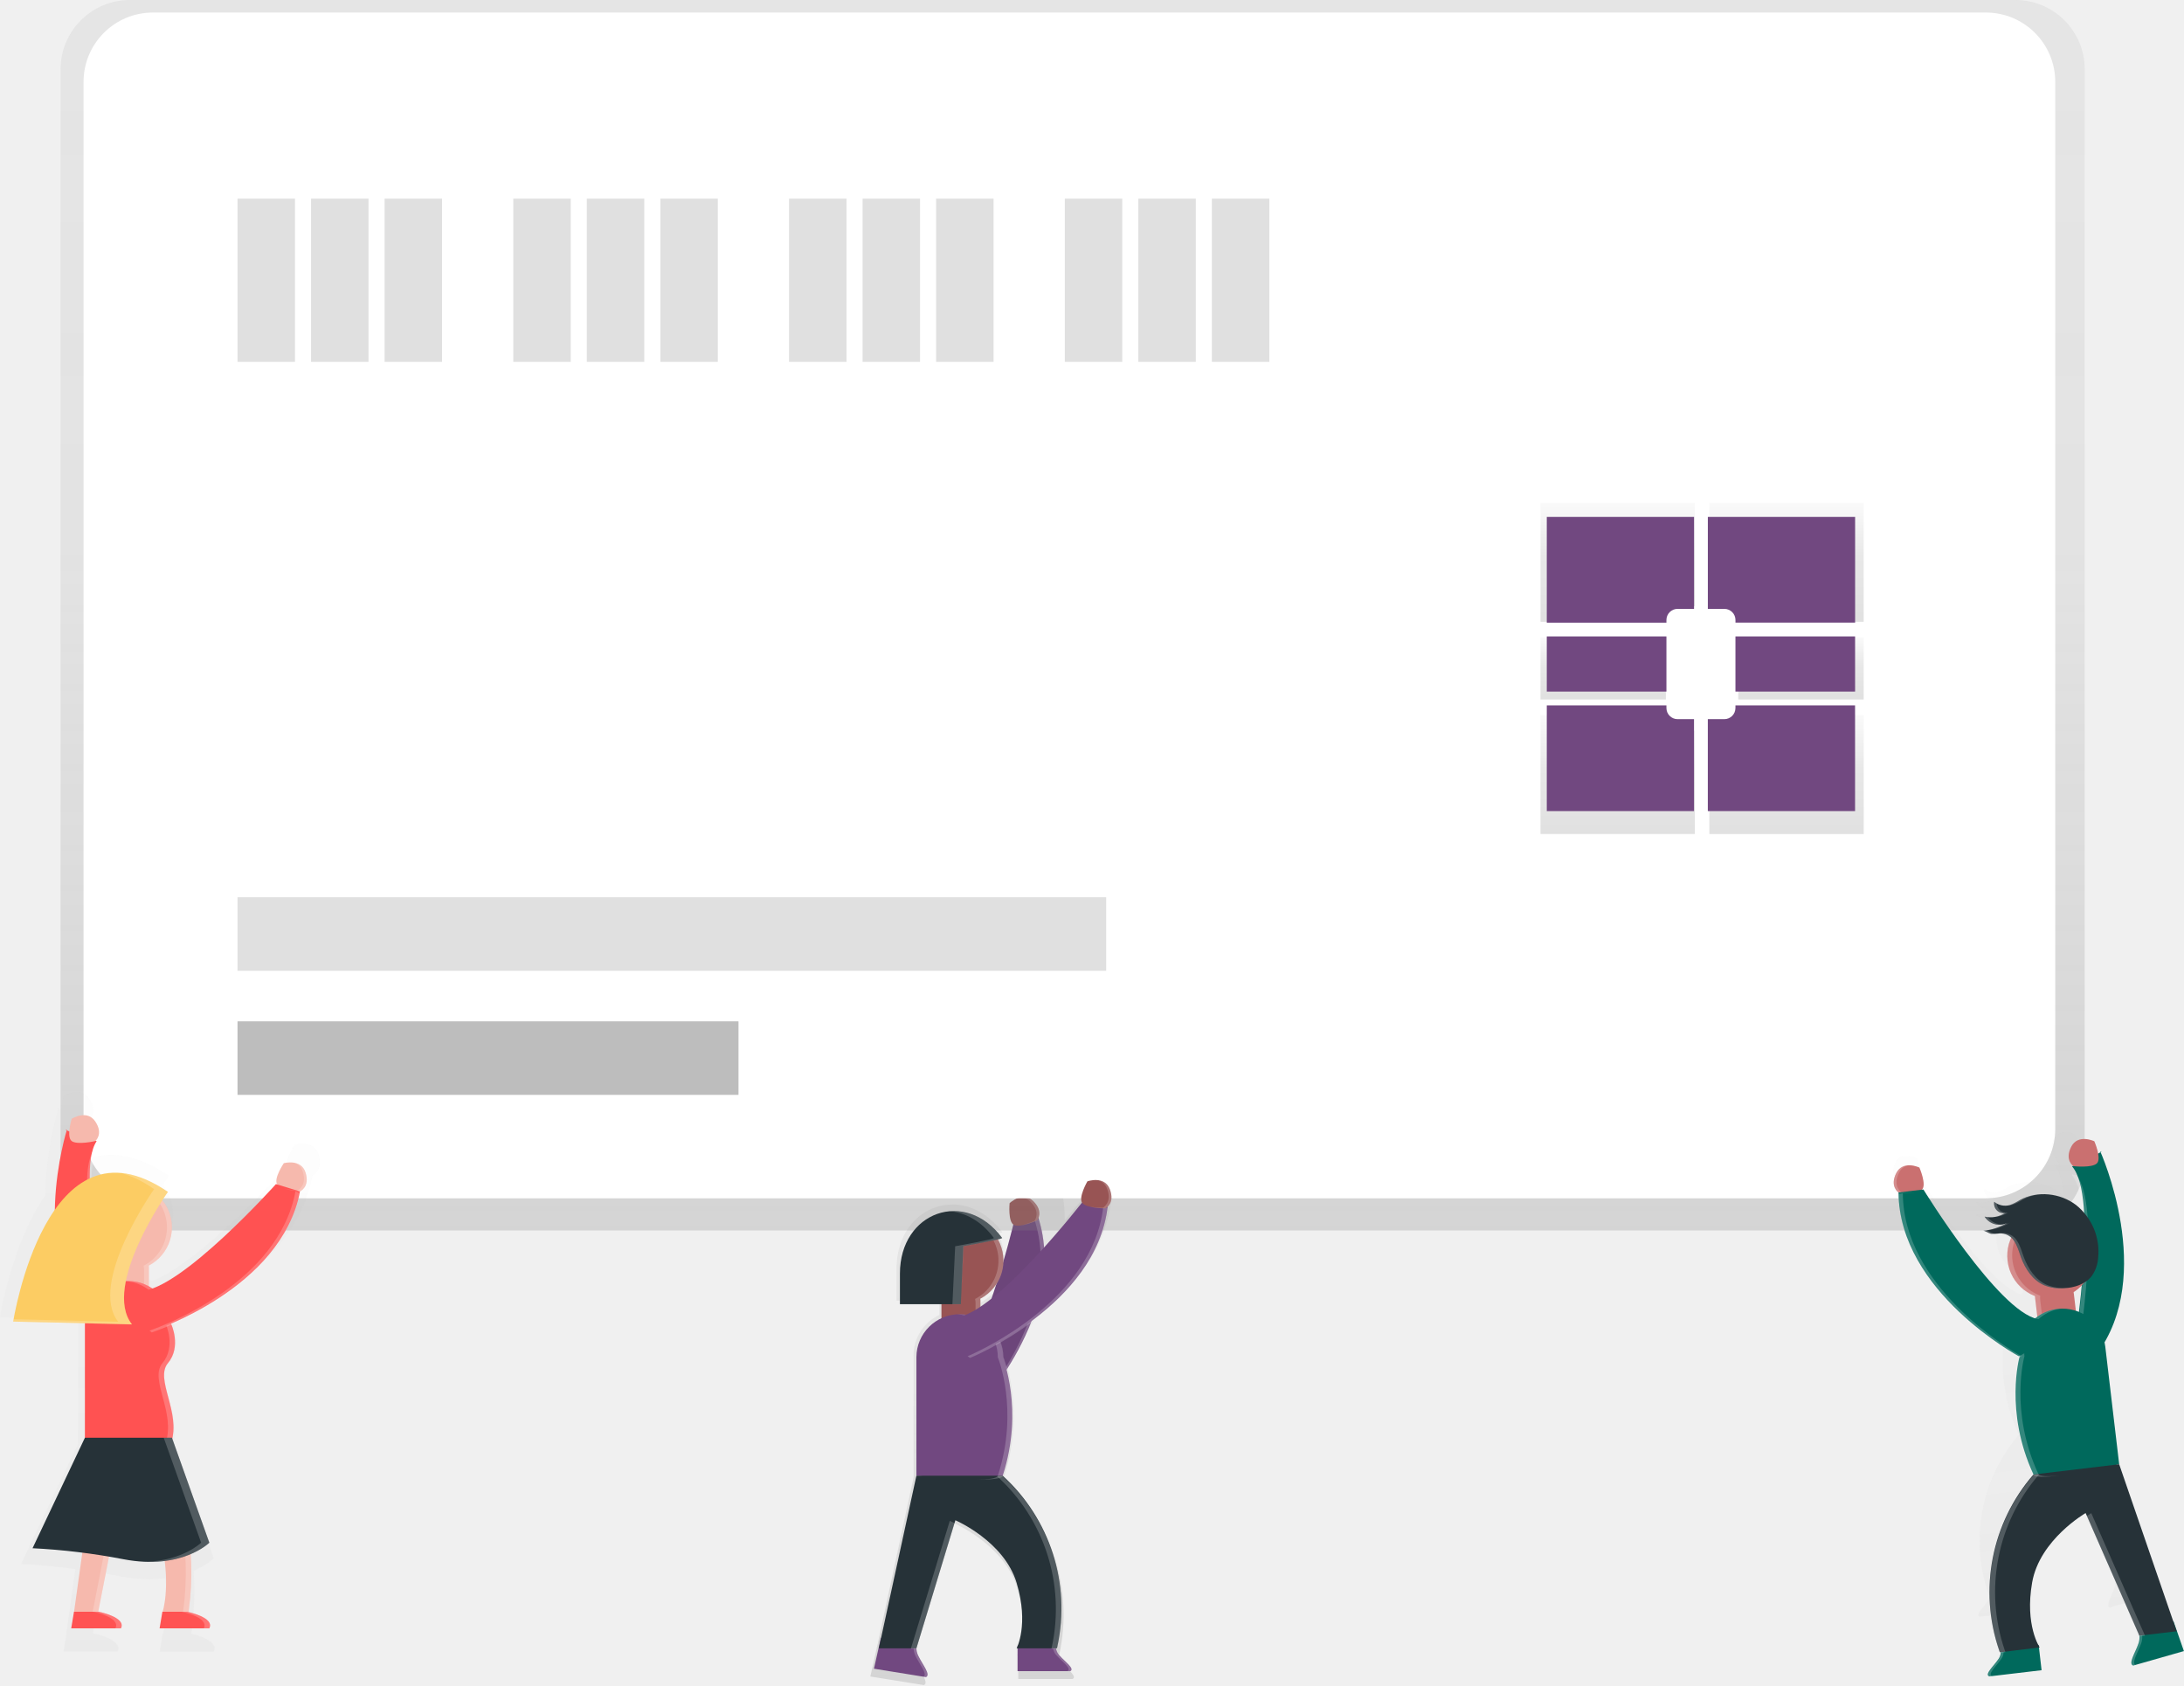
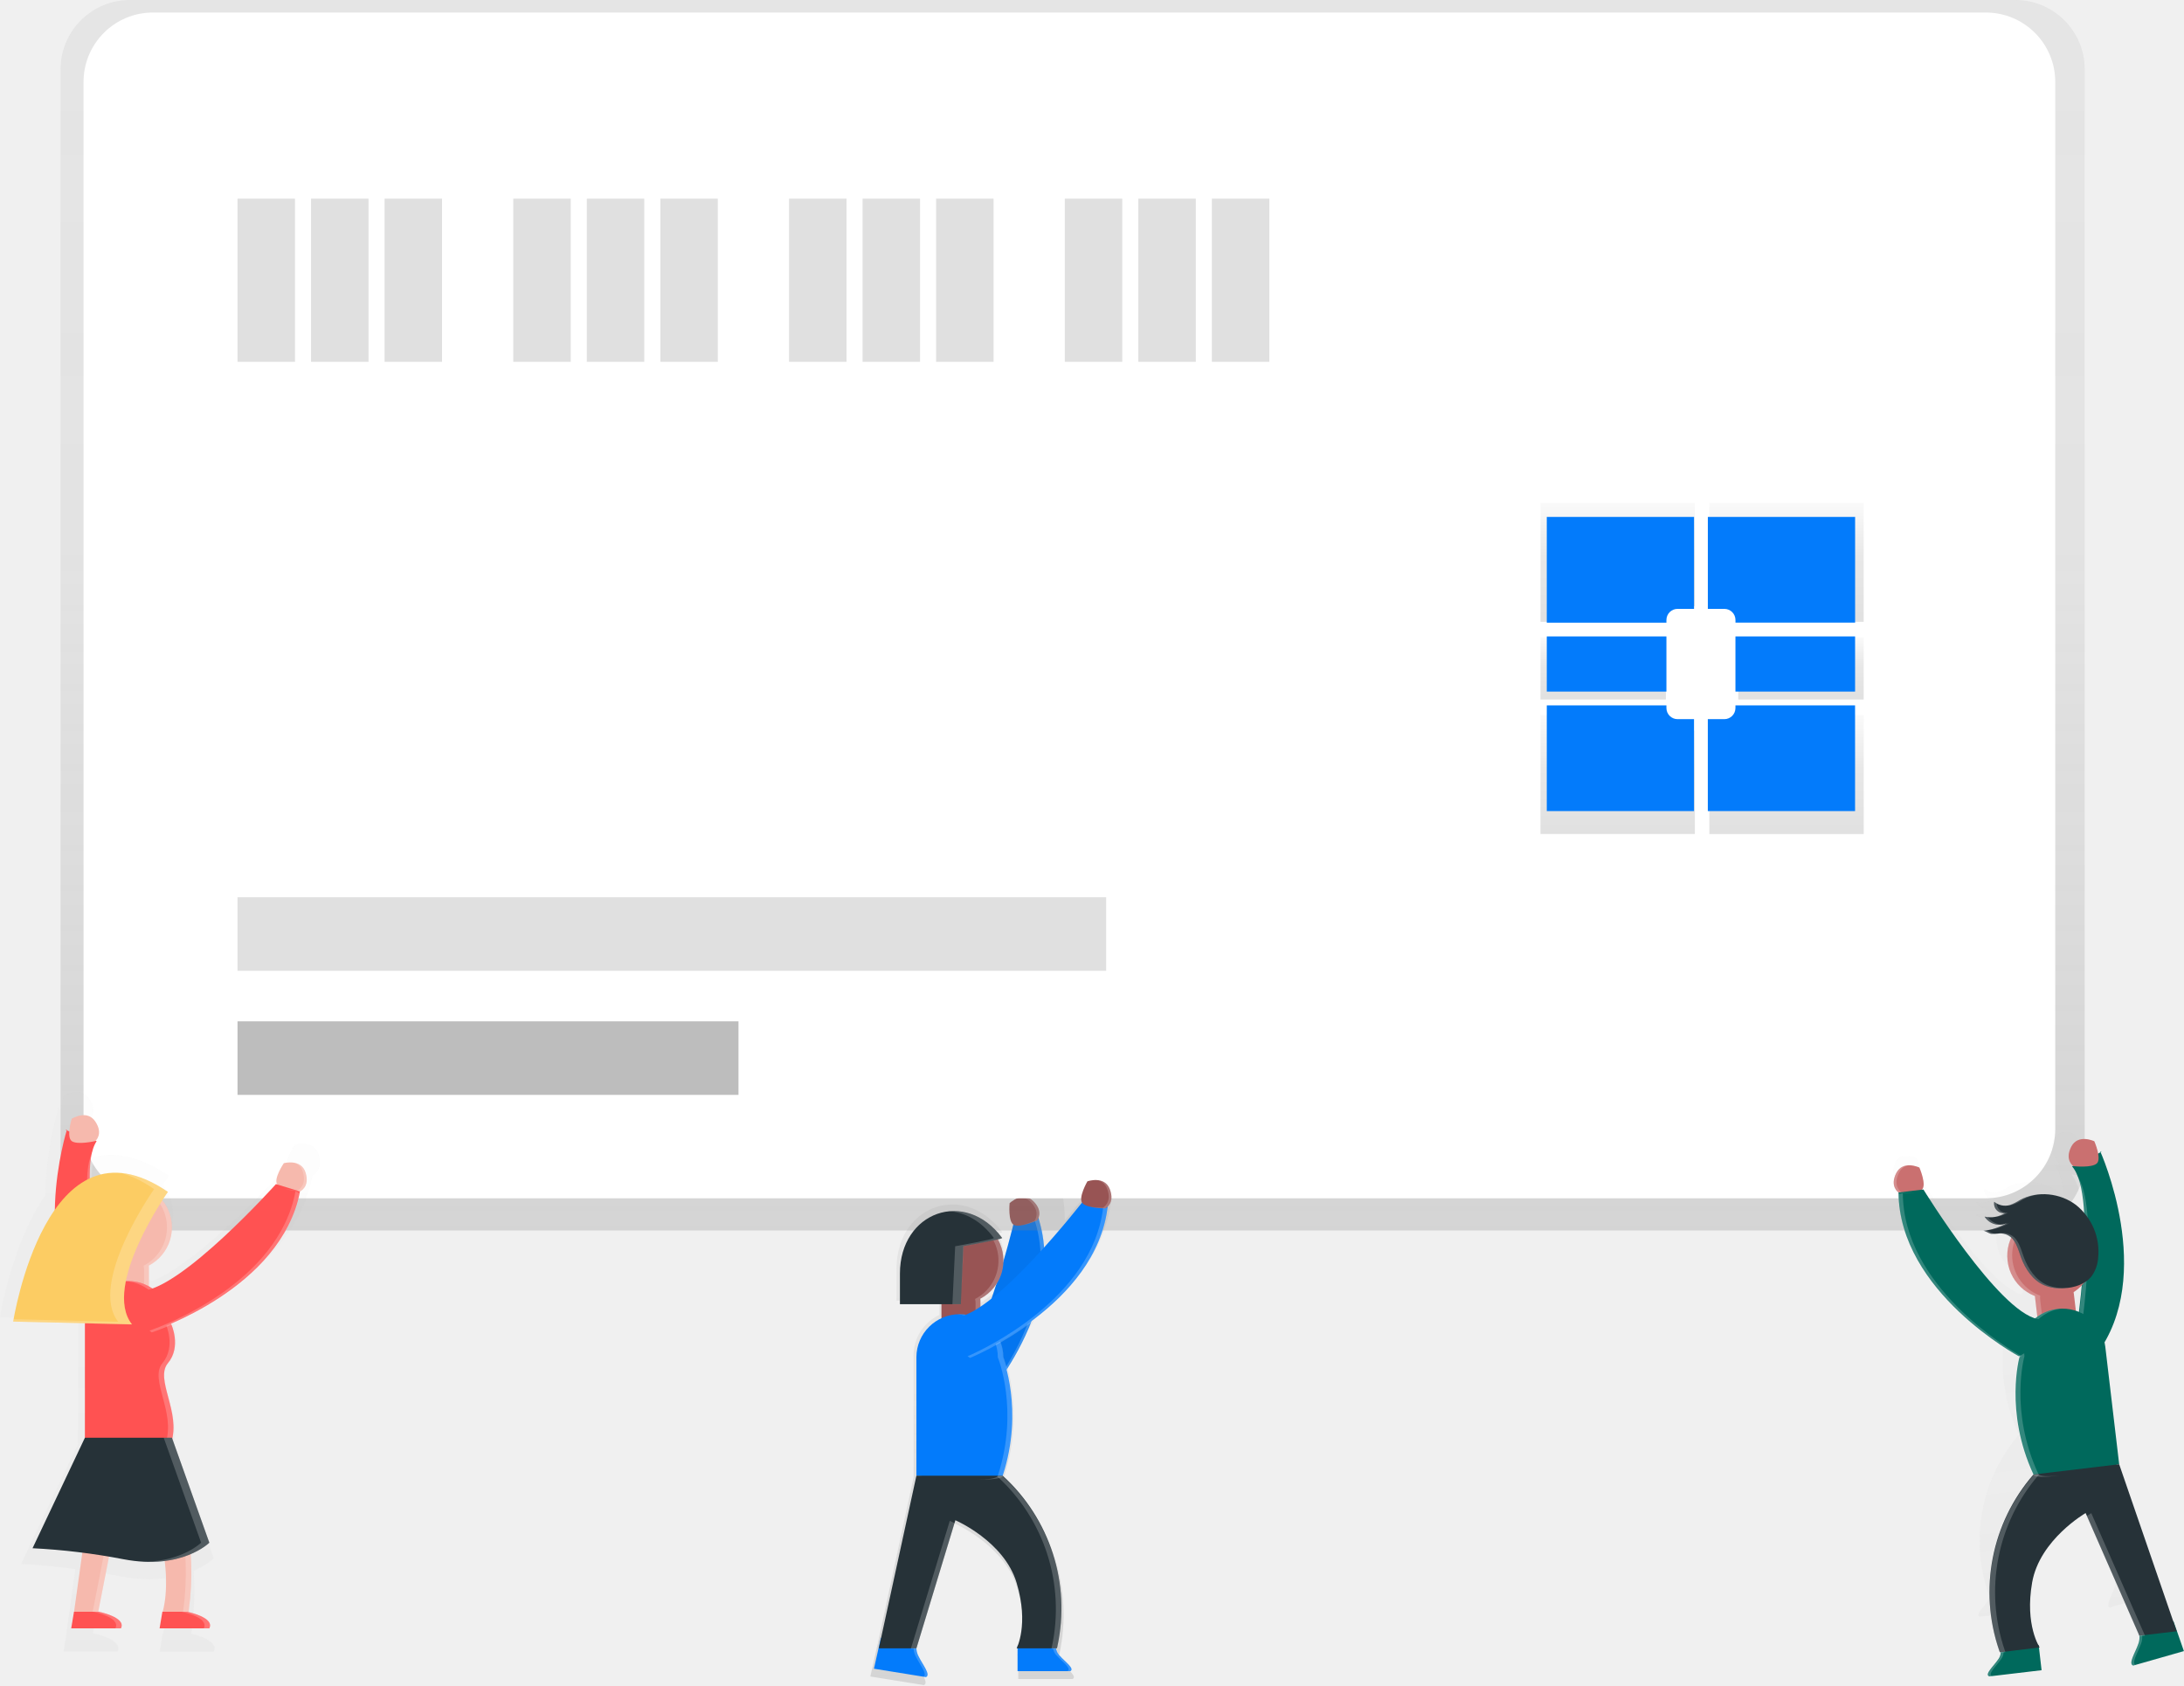
<svg xmlns="http://www.w3.org/2000/svg" xmlns:xlink="http://www.w3.org/1999/xlink" id="cd338372-37be-4ee8-afc9-e27dd8bc08a1" data-name="Layer 1" width="865.8" height="668.07" viewBox="0 0 865.8 668.07">
  <defs>
    <linearGradient id="5a15c0c4-f6d1-40d6-9bac-8202a6edfd59" x1="560.63" y1="784.03" x2="560.63" y2="573.72" gradientUnits="userSpaceOnUse">
      <stop offset="0" stop-color="gray" stop-opacity="0.25" />
      <stop offset="0.54" stop-color="gray" stop-opacity="0.12" />
      <stop offset="1" stop-color="gray" stop-opacity="0.1" />
    </linearGradient>
    <linearGradient id="227e45eb-ee74-46dc-b876-0d193f7e7a0b" x1="425.22" y1="487.8" x2="425.22" y2="0" xlink:href="#5a15c0c4-f6d1-40d6-9bac-8202a6edfd59" />
    <linearGradient id="a853fb8d-2b8c-44a9-a23e-77c77a519af1" x1="808.39" y1="362.48" x2="808.39" y2="315.28" gradientUnits="userSpaceOnUse">
      <stop offset="0" stop-opacity="0.12" />
      <stop offset="0.55" stop-opacity="0.09" />
      <stop offset="1" stop-opacity="0.02" />
    </linearGradient>
    <linearGradient id="0f81e42c-d8b8-4b6c-862e-4b218f0ffc25" x1="808.39" y1="446.62" x2="808.39" y2="399.42" xlink:href="#a853fb8d-2b8c-44a9-a23e-77c77a519af1" />
    <linearGradient id="783708c8-9659-46f2-bd72-ba8277d3ac92" x1="635.55" y1="277.3" x2="635.55" y2="252.67" xlink:href="#a853fb8d-2b8c-44a9-a23e-77c77a519af1" />
    <linearGradient id="a1ae0234-a586-4cb6-99c7-0e8aa4d3f826" x1="875.32" y1="446.62" x2="875.32" y2="399.42" xlink:href="#a853fb8d-2b8c-44a9-a23e-77c77a519af1" />
    <linearGradient id="5620fde9-a651-4919-b705-7babd58731f6" x1="875.32" y1="362.48" x2="875.32" y2="315.28" xlink:href="#a853fb8d-2b8c-44a9-a23e-77c77a519af1" />
    <linearGradient id="abf35d66-8f61-4b87-95bb-db3baf9815c5" x1="713.96" y1="277.3" x2="713.96" y2="252.67" xlink:href="#a853fb8d-2b8c-44a9-a23e-77c77a519af1" />
    <linearGradient id="2bf556ed-678b-49a1-9277-c2e12ee91ba0" x1="190.06" y1="555.46" x2="190.06" y2="555.12" xlink:href="#5a15c0c4-f6d1-40d6-9bac-8202a6edfd59" />
    <linearGradient id="127f5fdc-f51f-46e4-9a64-0adfb297010f" x1="230.49" y1="770.65" x2="230.49" y2="548.93" xlink:href="#5a15c0c4-f6d1-40d6-9bac-8202a6edfd59" />
    <linearGradient id="7720de28-d318-47dd-b651-90cb043782be" x1="1098.09" y1="200.15" x2="1098.09" y2="199.87" gradientTransform="translate(-122.01 499.58) rotate(-6.74)" xlink:href="#5a15c0c4-f6d1-40d6-9bac-8202a6edfd59" />
    <linearGradient id="6be30b07-31e3-43de-a343-f0abadb78875" x1="1064.87" y1="383.99" x2="1064.87" y2="194.73" gradientTransform="translate(-122.01 499.58) rotate(-6.74)" xlink:href="#5a15c0c4-f6d1-40d6-9bac-8202a6edfd59" />
  </defs>
  <path d="M589.32,776.61c-.49-.48-1-1-1.36-1.41a6,6,0,0,1-1.41-2.71h.36l.17-.77a73.9,73.9,0,0,0-22.17-69.9.81.81,0,0,0,.1-.18,77.15,77.15,0,0,0,.88-45.84A132.9,132.9,0,0,0,577.75,638c12.23-9.35,24.93-22.88,28.84-40.46a50.94,50.94,0,0,0,1-5.78c1-1,2.42-3.17.92-7.12a6.79,6.79,0,0,0-.44-.93c-.05-.09-.11-.18-.17-.26a5.77,5.77,0,0,0-.35-.51l-.23-.26a5.22,5.22,0,0,0-.37-.37l-.26-.22-.4-.28-.28-.17-.43-.21-.27-.12-.48-.16-.24-.07q-.34-.09-.68-.14h0a10.7,10.7,0,0,0-4.53.45s-3.6,6.24-2.19,8.62c-1.09,1.38-4,5.07-8,9.81A54,54,0,0,0,588,588a51,51,0,0,0-1.47-5.68c.53-1.32.9-3.88-2.1-6.86a6.83,6.83,0,0,0-.78-.67l-.26-.17a5.85,5.85,0,0,0-.53-.32l-.31-.14c-.16-.07-.33-.14-.49-.19l-.32-.09-.48-.1-.32,0-.48,0h-.3l-.51.05-.25,0q-.35.06-.68.16h0a10.7,10.7,0,0,0-3.94,2.28s-.7,7.17,1.56,8.76C575.29,589.14,570,610,563,627a80,80,0,0,1-7.37,5.66v-1.54a8,8,0,0,0,0-.85h0a7.93,7.93,0,0,0-.13-.81l.13-.07.54-.3.78-.48.5-.32q.56-.39,1.08-.81l.41-.35c.25-.21.48-.43.72-.65L560,626q.43-.44.83-.92l.29-.35q.38-.47.72-1l.29-.43q.31-.48.59-1l.18-.32c.23-.43.44-.87.64-1.32l.16-.4q.22-.54.4-1.11c0-.13.09-.26.13-.39.15-.48.28-1,.38-1.48,0-.1,0-.2.05-.3q.12-.64.2-1.29c0-.15,0-.29,0-.44,0-.53.08-1.06.08-1.61a17.55,17.55,0,0,0-2.26-8.62l.83-.22.61-.19c.23-.08.34-.15.31-.2-.43-.58-.87-1.13-1.32-1.67l-.44-.5c-.31-.36-.63-.71-1-1l-.51-.52c-.32-.31-.64-.62-1-.91l-.5-.45c-.4-.35-.8-.67-1.21-1l-.26-.21c-.49-.36-1-.7-1.47-1l-.56-.34c-.32-.2-.65-.39-1-.57l-.65-.34-.91-.44-.67-.3c-.32-.13-.65-.26-1-.37l-.61-.22c-.49-.16-1-.3-1.47-.43l-.76-.17-.81-.17-.82-.13-.75-.09-.84-.07-.73,0-.84,0q-.7,0-1.39.07h0c-10.88.89-20.4,10.39-20.4,25.48V631.6h17v5.68a17.63,17.63,0,0,0-10.24,16v48.37L515,767.95h-.07l0,.18h0l-2.8,12.48L533.34,784a1.09,1.09,0,0,0,.67-1.25,3.93,3.93,0,0,0-.25-1,16.83,16.83,0,0,0-1.21-2.38c-.75-1.29-1.64-2.67-2.24-3.92a8.75,8.75,0,0,1-.69-2,7.71,7.71,0,0,1-.14-1.08l15.61-51.3-.07,0,.37-1.21s19.92,8.54,25,25.61c4.15,13.84,1.57,22.81.45,25.71h-.07v.17c-.22.55-.38.86-.38.86h.38v9.39h21.53C593.94,780.77,591.44,778.68,589.32,776.61Z" transform="translate(-167.1 -115.97)" fill="url(#5a15c0c4-f6d1-40d6-9bac-8202a6edfd59)" />
-   <path d="M553.72,675.35s37.14-39.05,25-76.58l-9.74,2s-13.07,55-27,62.89S553.72,675.35,553.72,675.35Z" transform="translate(-167.1 -115.97)" fill="#714880" />
+   <path d="M553.72,675.35s37.14-39.05,25-76.58l-9.74,2s-13.07,55-27,62.89S553.72,675.35,553.72,675.35Z" transform="translate(-167.1 -115.97)" fill="#037bfb" />
  <path d="M553.72,675.35s37.14-39.05,25-76.58l-9.74,2s-13.07,55-27,62.89S553.72,675.35,553.72,675.35Z" transform="translate(-167.1 -115.97)" opacity="0.05" />
  <path d="M577.24,599.64l1.62-.33c12.1,37.53-25,76.58-25,76.58l-1.14-.19C557,671,588.53,634.64,577.24,599.64Z" transform="translate(-167.1 -115.97)" fill="#fff" opacity="0.2" />
  <path d="M578.28,599.75s2.7-3.36-1.53-7.57-9.41.78-9.41.78-.74,7.47,1.75,8.65S578.28,599.75,578.28,599.75Z" transform="translate(-167.1 -115.97)" fill="#985454" />
  <path d="M577.19,600s2.7-3.36-1.53-7.57a5.29,5.29,0,0,0-4.51-1.65,5.36,5.36,0,0,1,5.59,1.43c4.23,4.21,1.53,7.57,1.53,7.57a29.92,29.92,0,0,1-6.22,2A32.67,32.67,0,0,0,577.19,600Z" transform="translate(-167.1 -115.97)" fill="#fff" opacity="0.2" />
  <rect x="24.01" width="802.42" height="487.8" rx="27.5" ry="27.5" fill="url(#227e45eb-ee74-46dc-b876-0d193f7e7a0b)" />
  <rect x="33.12" y="4.97" width="781.64" height="470.08" rx="27.5" ry="27.5" fill="#fff" />
  <rect x="94.16" y="78.76" width="22.78" height="64.68" fill="#e0e0e0" />
  <rect x="123.31" y="78.76" width="22.78" height="64.68" fill="#e0e0e0" />
  <rect x="152.46" y="78.76" width="22.78" height="64.68" fill="#e0e0e0" />
  <rect x="203.48" y="78.76" width="22.78" height="64.68" fill="#e0e0e0" />
  <rect x="232.63" y="78.76" width="22.78" height="64.68" fill="#e0e0e0" />
  <rect x="261.78" y="78.76" width="22.78" height="64.68" fill="#e0e0e0" />
  <rect x="312.8" y="78.76" width="22.78" height="64.68" fill="#e0e0e0" />
  <rect x="341.95" y="78.76" width="22.78" height="64.68" fill="#e0e0e0" />
  <rect x="371.1" y="78.76" width="22.78" height="64.68" fill="#e0e0e0" />
  <rect x="422.12" y="78.76" width="22.78" height="64.68" fill="#e0e0e0" />
  <rect x="451.27" y="78.76" width="22.78" height="64.68" fill="#e0e0e0" />
  <rect x="480.42" y="78.76" width="22.78" height="64.68" fill="#e0e0e0" />
  <rect x="94.16" y="404.9" width="198.6" height="29.15" fill="#bdbdbd" />
  <rect x="94.16" y="355.71" width="344.36" height="29.15" fill="#e0e0e0" />
  <path d="M827.51,361.28a4.8,4.8,0,0,1,4.62-5H839v-41h-61.2v47.2h49.72Z" transform="translate(-167.1 -115.97)" fill="url(#a853fb8d-2b8c-44a9-a23e-77c77a519af1)" />
  <path d="M832.13,405.58a4.8,4.8,0,0,1-4.62-5v-1.2H777.79v47.2H839v-41Z" transform="translate(-167.1 -115.97)" fill="url(#0f81e42c-d8b8-4b6c-862e-4b218f0ffc25)" />
  <rect x="610.69" y="252.67" width="49.72" height="24.63" fill="url(#783708c8-9659-46f2-bd72-ba8277d3ac92)" />
  <path d="M856.2,400.62a4.8,4.8,0,0,1-4.62,5h-6.85v41h61.2v-47.2H856.2Z" transform="translate(-167.1 -115.97)" fill="url(#a1ae0234-a586-4cb6-99c7-0e8aa4d3f826)" />
  <path d="M844.72,315.28v41h6.85a4.8,4.8,0,0,1,4.62,5v1.2h49.72v-47.2Z" transform="translate(-167.1 -115.97)" fill="url(#5620fde9-a651-4919-b705-7babd58731f6)" />
  <rect x="689.1" y="252.67" width="49.72" height="24.63" fill="url(#abf35d66-8f61-4b87-95bb-db3baf9815c5)" />
-   <path d="M827.72,361.75a4.41,4.41,0,0,1,4.41-4.4h6.54V320.91H780.29v41.91h47.43Z" transform="translate(-167.1 -115.97)" fill="#714880" />
-   <path d="M832.13,401.07a4.41,4.41,0,0,1-4.41-4.4v-1.06H780.29v41.91h58.37V401.07Z" transform="translate(-167.1 -115.97)" fill="#714880" />
-   <rect x="613.19" y="252.31" width="47.43" height="21.86" fill="#714880" />
-   <path d="M855.08,396.67a4.41,4.41,0,0,1-4.41,4.4h-6.54v36.44h58.37V395.61H855.08Z" transform="translate(-167.1 -115.97)" fill="#714880" />
-   <path d="M844.14,320.91v36.44h6.54a4.41,4.41,0,0,1,4.41,4.4v1.06h47.43V320.91Z" transform="translate(-167.1 -115.97)" fill="#714880" />
-   <rect x="687.98" y="252.31" width="47.43" height="21.86" fill="#714880" />
+   <path d="M827.72,361.75a4.41,4.41,0,0,1,4.41-4.4h6.54V320.91H780.29v41.91h47.43Z" transform="translate(-167.1 -115.97)" fill="#037bfb" />
+   <path d="M832.13,401.07a4.41,4.41,0,0,1-4.41-4.4v-1.06H780.29v41.91h58.37V401.07Z" transform="translate(-167.1 -115.97)" fill="#037bfb" />
+   <rect x="613.19" y="252.31" width="47.43" height="21.86" fill="#037bfb" />
+   <path d="M855.08,396.67a4.41,4.41,0,0,1-4.41,4.4h-6.54v36.44h58.37V395.61H855.08Z" transform="translate(-167.1 -115.97)" fill="#037bfb" />
+   <path d="M844.14,320.91v36.44h6.54a4.41,4.41,0,0,1,4.41,4.4v1.06h47.43V320.91Z" transform="translate(-167.1 -115.97)" fill="#037bfb" />
+   <rect x="687.98" y="252.31" width="47.43" height="21.86" fill="#037bfb" />
  <g opacity="0.2">
    <path d="M190.23,555.46l.09-.3S189.21,555,190.23,555.46Z" transform="translate(-167.1 -115.97)" fill="url(#2bf556ed-678b-49a1-9277-c2e12ee91ba0)" />
  </g>
  <g opacity="0.2">
    <path d="M293.42,573.82a7.22,7.22,0,0,0-.39-1c0-.1-.11-.19-.16-.29a6.15,6.15,0,0,0-.33-.56c-.07-.1-.15-.19-.22-.29a5.55,5.55,0,0,0-.36-.42l-.26-.25c-.13-.12-.26-.23-.4-.33l-.28-.2-.44-.26-.28-.15-.5-.21-.25-.1q-.36-.12-.71-.2h0a11.31,11.31,0,0,0-4.81.13s-4.59,6.77-2.82,9.2l-.58-.18s-34.09,38-53.32,45.1q-.74-.5-1.53-.94v-7.11a8.4,8.4,0,0,0,0-.89v0a8.33,8.33,0,0,0-.14-.85l.14-.08.57-.32.83-.5.53-.34q.59-.41,1.15-.86l.43-.37c.26-.22.51-.45.76-.69l.44-.43q.46-.47.88-1l.31-.38q.4-.49.76-1l.31-.46q.33-.5.63-1l.19-.34c.24-.45.47-.92.67-1.4l.17-.42q.23-.58.43-1.17c0-.14.09-.27.14-.41.16-.51.29-1,.4-1.56,0-.1,0-.21.06-.32q.13-.67.21-1.36c0-.15,0-.31,0-.46.05-.56.09-1.13.09-1.7a18.56,18.56,0,0,0-4.14-11.71c1.46-2.28,2.41-3.62,2.41-3.62-.88-.6-1.74-1.16-2.6-1.68l-.83-.49c-.57-.34-1.15-.68-1.71-1l-1-.51c-.51-.27-1-.53-1.53-.78l-1-.45c-.49-.22-1-.44-1.45-.63l-1-.38c-.48-.19-1-.36-1.44-.52l-.9-.3c-.49-.16-1-.29-1.47-.42l-.8-.22c-.55-.13-1.09-.25-1.63-.35l-.58-.12c-.73-.13-1.46-.23-2.18-.3h0a26,26,0,0,0-13.09,2c.22-5.24,1.1-9.55,2.94-12.22l-.45-.15-.16.15s-.54.12-1.37.27a11.44,11.44,0,0,0-.71,1.33,15.23,15.23,0,0,1,2.09-5.21l-.45-.15c.65-.66,3-3.55-.16-8.27-3.61-5.41-10.23-1.2-10.23-1.2a28,28,0,0,0-1,5.46c-.51-.2-.86-.36-1.1-.48a136.34,136.34,0,0,0-5.14,34.34c-11.92,16.93-16.86,41.92-17.82,47.31h0l-.07.43v0c-.07.39-.1.6-.1.6l31,.72c0,.11,0,.21,0,.32V688.3L175.45,736S184,736.31,197,738l-3.57,25.52h0l-1.19,7.16h21.48c2.39-4.77-9.55-7.16-9.55-7.16h-.27l4.66-23.81q3.09.52,6.35,1.14a62.21,62.21,0,0,0,9.67,1.09h0a51.4,51.4,0,0,0,8.05-.35c1.57,12.91-.49,20.62-.89,21.94h-.13l-1.19,7.16h21.48c2.08-4.16-6.73-6.51-9-7l.1-.7a119.82,119.82,0,0,0,.85-24.31,29.42,29.42,0,0,0,7.64-4.56l0,0,.3-.26,0,0,.09-.09-16-44.87c3-12.7-7.42-26-1.86-32.71s2.15-15.18,1.54-16.63c15-6.56,45.39-23,53.91-51.47a53.85,53.85,0,0,0,1.52-6.1S295.29,580.05,293.42,573.82Z" transform="translate(-167.1 -115.97)" fill="url(#127f5fdc-f51f-46e4-9a64-0adfb297010f)" />
  </g>
  <path d="M193.64,563.8s-16.29,51.37,11,79.81l7.89-6s-16.14-56.07-7.11-69.24C189.5,563,193.64,563.8,193.64,563.8Z" transform="translate(-167.1 -115.97)" fill="#ff5252" />
  <path d="M204.9,568.33s3.31-2.76,0-7.73-9.38-1.1-9.38-1.1-2.21,7.17,0,8.83S204.9,568.33,204.9,568.33Z" transform="translate(-167.1 -115.97)" fill="#f6b9ad" />
  <rect x="210.69" y="611.65" width="15.45" height="22.9" rx="7.06" ry="7.06" transform="translate(269.73 1130.24) rotate(-180)" fill="#f6b9ad" />
  <path d="M211.45,640.88s-15.94-55.38-7.26-69c.77-.14,1.26-.25,1.26-.25l.14-.14.41.14c-9,13.17,7.11,69.24,7.11,69.24l-7.89,6-.69-.74Z" transform="translate(-167.1 -115.97)" fill="#fff" opacity="0.2" />
  <circle cx="51.04" cy="486.58" r="17.11" fill="#f6b9ad" />
  <path d="M224.21,626.83v-7.45a7.67,7.67,0,0,0-.18-1.62,17.11,17.11,0,0,0-6.86-32.29l1,0A17.11,17.11,0,0,1,226,617.76a7.67,7.67,0,0,1,.18,1.62v7.45a7.67,7.67,0,0,1-8.69,7.66A7.75,7.75,0,0,0,224.21,626.83Z" transform="translate(-167.1 -115.97)" fill="#fff" opacity="0.2" />
  <path d="M200.76,687.81s33,3.73,34.22,0c3.94-12.07-6.62-25.07-1.32-31.43,5.48-6.57,1.32-15.47,1.32-15.47a17.11,17.11,0,0,0-17.11-17.11h0a17.11,17.11,0,0,0-17.11,17.11Z" transform="translate(-167.1 -115.97)" fill="#ff5252" />
  <path d="M233.7,656.38c5.48-6.57,1.32-15.47,1.32-15.47a17.11,17.11,0,0,0-17.11-17.11c-.37,0-.73,0-1.1.06a17.09,17.09,0,0,1,16,17.05s4.16,8.9-1.32,15.47c-5.31,6.37,5.25,19.37,1.32,31.43-.38,1.15-3.78,1.59-8.3,1.65,5.58.06,10.06-.32,10.49-1.65C239,675.74,228.4,662.74,233.7,656.38Z" transform="translate(-167.1 -115.97)" fill="#fff" opacity="0.2" />
  <path d="M228,686.72h0c12.07,17.08,17.37,42.87,13.93,67.69l-.1.74H231.52s3.19-9.38,0-25.94a41,41,0,0,0-15.6-24.83L206,755.15h-9.57L206,686.72Z" transform="translate(-167.1 -115.97)" fill="#f6b9ad" />
  <path d="M286,588.3s4-1.67,2.26-7.39-8.65-3.8-8.65-3.8-4.21,6.21-2.59,8.44S286,588.3,286,588.3Z" transform="translate(-167.1 -115.97)" fill="#f6b9ad" />
  <path d="M227.44,643.66S278.7,627.05,286,588.3l-9.5-2.91s-37.73,42.12-53.69,42.42S227.44,643.66,227.44,643.66Z" transform="translate(-167.1 -115.97)" fill="#ff5252" />
  <path d="M284.22,588.34l1.58.49c-7.26,38.76-58.53,55.37-58.53,55.37l-.91-.71C232.39,641.37,277.45,624.49,284.22,588.34Z" transform="translate(-167.1 -115.97)" fill="#fff" opacity="0.2" />
  <g opacity="0.2">
    <path d="M213.73,704.37l-9.93,50.77H206l9.64-49.29A23.69,23.69,0,0,0,213.73,704.37Z" transform="translate(-167.1 -115.97)" fill="#fff" />
    <path d="M228,686.72h-2.19c12.07,17.08,17.37,42.87,13.93,67.69l-.1.74h2.19l.1-.74C245.35,729.59,240,703.79,228,686.72Z" transform="translate(-167.1 -115.97)" fill="#fff" />
  </g>
  <path d="M284.91,588s4-1.67,2.26-7.39A5.29,5.29,0,0,0,284,577a5.36,5.36,0,0,1,4.23,3.92c1.71,5.72-2.26,7.39-2.26,7.39a29.92,29.92,0,0,1-6.42-1.21A32.67,32.67,0,0,0,284.91,588Z" transform="translate(-167.1 -115.97)" fill="#fff" opacity="0.2" />
  <path d="M200.76,685.94,180,729.75a257.3,257.3,0,0,1,36.14,4.38c23,4.38,33.95-6.57,33.95-6.57l-14.83-41.61Z" transform="translate(-167.1 -115.97)" fill="#263238" />
  <path d="M206.28,754.94s11,2.19,8.76,6.57H195.33l1.1-6.57Z" transform="translate(-167.1 -115.97)" fill="#ff5252" />
  <path d="M241.32,754.94s11,2.19,8.76,6.57H230.37l1.1-6.57Z" transform="translate(-167.1 -115.97)" fill="#ff5252" />
  <path d="M233.66,588.48S207.37,625.71,219.42,641l-47.09-1.1S185.47,555.63,233.66,588.48Z" transform="translate(-167.1 -115.97)" fill="#fccc63" />
  <path d="M233.66,588.48c-6.79-4.63-12.88-6.93-18.34-7.47a46.36,46.36,0,0,1,12.87,6.38s-26.28,37.23-14.24,52.57l-41.45-1c-.11.62-.16,1-.16,1l47.09,1.1C207.37,625.71,233.66,588.48,233.66,588.48Z" transform="translate(-167.1 -115.97)" fill="#fff" opacity="0.2" />
  <path d="M235.25,685.94H232l14.83,41.61s-7.08,7.06-21.79,7.57c16.94.54,25.07-7.57,25.07-7.57Z" transform="translate(-167.1 -115.97)" fill="#fff" opacity="0.2" />
  <path d="M206.28,754.94h-2.19s11,2.19,8.76,6.57H215C217.23,757.13,206.28,754.94,206.28,754.94Z" transform="translate(-167.1 -115.97)" fill="#fff" opacity="0.2" />
  <path d="M241.32,754.94h-2.19s11,2.19,8.76,6.57h2.19C252.27,757.13,241.32,754.94,241.32,754.94Z" transform="translate(-167.1 -115.97)" fill="#fff" opacity="0.2" />
  <g opacity="0.2">
    <path d="M991.73,569.28l.1.24C992.63,569,991.73,569.28,991.73,569.28Z" transform="translate(-167.1 -115.97)" fill="url(#7720de28-d318-47dd-b651-90cb043782be)" />
  </g>
  <g opacity="0.2">
    <path d="M1004.32,753l17.37-5L1018,737.52h0l-.05-.15-.06,0-19.36-56.17-5-42.05a15.62,15.62,0,0,0-.27-1.59c15.81-27.08,0-64.77-1.41-68.05-.18.12-.46.28-.86.5a23.06,23.06,0,0,0-1.38-4.39s-5.85-2.82-8.29,2c-2.13,4.19.07,6.34.68,6.82l-.35.17a12.61,12.61,0,0,1,2.22,4.08,9.47,9.47,0,0,0-.72-1c-.7,0-1.16-.09-1.16-.09l-.14-.11-.35.17c2.21,2.53,3.44,7.28,4,13.09a19,19,0,0,0-2.45-2.26,19.33,19.33,0,0,0-13.35-3.8h0l-.87.1h0q-.74.1-1.46.27l-.36.08-.61.16-.7.22-.5.17-.86.34-.32.14c-.35.16-.7.33-1,.51a18.88,18.88,0,0,1-3.57,1.79c-.17.05-.35.08-.52.12h0a6.27,6.27,0,0,1-4.22-.68l-.43-.26a5.8,5.8,0,0,1-.48-.35,2.78,2.78,0,0,0,0,1.21,3.67,3.67,0,0,0,1.56,2.32,3.47,3.47,0,0,0,.72.38,2.93,2.93,0,0,0,1.19.19,2.69,2.69,0,0,0,.41-.05l-.1.06c-.24.15-.48.29-.73.41l-.05,0c-.27.13-.54.25-.81.36l0,0a9.5,9.5,0,0,1-4.35.58h0l-.48-.06c-.24,0-.48-.07-.71-.13a5.26,5.26,0,0,0,.3.45l.11.13.23.28.13.14.25.25.14.13.3.24.12.09.44.29.15.08.32.17.21.09.28.12.23.08.28.09.23.07.32.07.39.07.29,0,.28,0h.78l.29,0,.24,0,.28,0h0a5.45,5.45,0,0,0,1.58-.59c-.31.19-.63.36-1,.53h0l-.48.24-.5.24-.49.22-.51.21-.49.19-.53.19-.49.16-.56.17-.47.13-.61.15-.44.1-.7.13-.37.06-1.06.14h0a4.61,4.61,0,0,1,1.75.67,4.41,4.41,0,0,0,1.08.42,3.93,3.93,0,0,0,.5,0h.62l.41,0,.53-.07.4,0,.48,0a7.16,7.16,0,0,1,2.93.57,5.1,5.1,0,0,1,1.33.91c-.12.26-.24.53-.35.8s-.18.47-.26.7q-.24.71-.42,1.44a15.41,15.41,0,0,0-.31,5.38c0,.33.09.66.15,1l.05.27q.08.39.18.77l0,.2q.13.47.28.93l.07.18q.13.38.28.75l.09.22a15.32,15.32,0,0,0,.88,1.73l.1.17q.23.38.48.74l0,.07q.29.41.6.8l0,.06q.29.36.6.7l.07.08a15.52,15.52,0,0,0,1.45,1.39l0,0a15.49,15.49,0,0,0,4.46,2.59,6.9,6.9,0,0,0,0,.72h0a7,7,0,0,0,0,.74l.68,5.74q-.46.32-.9.67c-14.35-4.58-39.84-46.07-39.84-46.07l-.49.06c1.8-1.72-.94-7.92-.94-7.92a9.35,9.35,0,0,0-4-.82l-.27,0h-.12l-.21,0-.13,0-.2,0-.14,0-.19,0-.14,0-.2.06-.13,0-.21.09-.11,0-.31.16h0l-.29.18-.1.07-.2.15-.11.09-.17.16-.11.11-.16.17-.11.12-.16.2-.1.13-.16.25-.08.12c-.08.13-.15.26-.23.4-2.44,4.8.82,6.93.82,6.93a44.62,44.62,0,0,0,.34,5.19c3.57,32.07,40.79,52.84,42.69,53.88-.53,2.09-4.81,20.58,5,41.85a.72.72,0,0,0,.1.14,64.7,64.7,0,0,0-12.09,63.05l.22.65.32,0a4.41,4.41,0,0,1-.06.45,5,5,0,0,1-.23.79,6,6,0,0,1-.66,1.26l0,0c-.29.43-.64.87-1,1.32l-.38.47c-1.54,1.86-3.09,3.67-1.72,4.17h0l1-.12L970.75,755l-1-8.16.33,0s-.16-.24-.42-.7l0-.15h-.06c-1.28-2.41-4.44-9.95-2.25-22.4,2.7-15.37,19.14-24.84,19.14-24.84l.44,1-.06,0,18.85,43c0,.17,0,.35,0,.54a7.3,7.3,0,0,1-.15,1.28,7.94,7.94,0,0,1-.26,1c-.63,1.83-1.84,4-2.29,5.63a5.15,5.15,0,0,0-.15.67,2,2,0,0,0,0,.77.89.89,0,0,0,.66.66h0l.24-.07.52-.15ZM984.08,626.7q-.55-.23-1.11-.41l-.63-5.37a6.92,6.92,0,0,0-.26-1.21,15.45,15.45,0,0,0,3-2.49C984.78,620.66,984.42,623.88,984.08,626.7Z" transform="translate(-167.1 -115.97)" fill="url(#6be30b07-31e3-43de-a343-f0abadb78875)" />
  </g>
  <path d="M919.73,588.71s-3.61-2.35-.91-7.67,9.19-2.2,9.19-2.2,3,6.87,1,8.77S919.73,588.71,919.73,588.71Z" transform="translate(-167.1 -115.97)" fill="#ca7070" />
  <path id="4d99488d-df05-4ea4-b0bc-86897bea43e0" data-name="&lt;Path&gt;" d="M975.29,768.13l-15.11,1.78a5,5,0,0,1-1,4c-1.76,2.59-5.51,5.91-3.47,6.65l20.73-2.45Z" transform="translate(-167.1 -115.97)" fill="#00695c" />
  <path d="M960.31,773.83a5,5,0,0,0,1-4l-1.1.13a5,5,0,0,1-1,4c-1.76,2.59-5.51,5.91-3.47,6.65l1.1-.13C954.81,779.74,958.56,776.42,960.31,773.83Z" transform="translate(-167.1 -115.97)" fill="#fff" opacity="0.2" />
  <path id="4d5dc8b9-511c-4b13-afe4-1a204679192b" data-name="&lt;Path&gt;" d="M1028.72,758.65l-13.89,4a7.25,7.25,0,0,1-.05,5.05c-1.16,3.39-4.15,7.93-2,8.56l20.08-5.73Z" transform="translate(-167.1 -115.97)" fill="#00695c" />
  <path d="M999.72,572.47s22.2,49.1-1.58,80.55l-8.54-5.07s9.45-57.58-1.07-69.59C1003.74,571.22,999.72,572.47,999.72,572.47Z" transform="translate(-167.1 -115.97)" fill="#00695c" />
  <path d="M989.08,578.29s-3.61-2.35-.91-7.67,9.19-2.2,9.19-2.2,3,6.87,1,8.77S989.08,578.29,989.08,578.29Z" transform="translate(-167.1 -115.97)" fill="#ca7070" />
  <path d="M1015.88,767.57a7.25,7.25,0,0,0,.05-5.05l12.85-3.69-.06-.17-13.89,4a7.25,7.25,0,0,1-.05,5.05c-1.16,3.39-4.15,7.93-2,8.56l.84-.24C1012,775.09,1014.76,770.81,1015.88,767.57Z" transform="translate(-167.1 -115.97)" fill="#fff" opacity="0.2" />
  <rect x="974.35" y="622.82" width="15.45" height="22.9" rx="7.06" ry="7.06" transform="translate(-234.74 3.65) rotate(-6.74)" fill="#ca7070" />
  <path d="M991.08,651.11s9.33-56.87-.88-69.36c-.78,0-1.28-.1-1.28-.1l-.16-.12-.39.18c10.52,12,1.07,69.59,1.07,69.59l8.54,5.07c.2-.27.4-.54.59-.82Z" transform="translate(-167.1 -115.97)" fill="#fff" opacity="0.2" />
  <circle cx="979.94" cy="613.82" r="17.11" transform="translate(-232.36 3.26) rotate(-6.74)" fill="#ca7070" />
  <path d="M976.76,638.65l-.87-7.4a7.67,7.67,0,0,1,0-1.63,17.11,17.11,0,0,1,3-32.87l-1,.08a17.11,17.11,0,0,0-4,33,7.67,7.67,0,0,0,0,1.63l.87,7.4a7.67,7.67,0,0,0,9.53,6.59A7.75,7.75,0,0,1,976.76,638.65Z" transform="translate(-167.1 -115.97)" fill="#fff" opacity="0.2" />
  <path d="M1007.2,696.46s-32.33,7.57-34,4c-11.57-25-5.5-46.58-5.5-46.58a17.11,17.11,0,0,1,15-19h0a17.11,17.11,0,0,1,19,15Z" transform="translate(-167.1 -115.97)" fill="#00695c" />
  <path d="M1007.2,696.46,1030,762.67l-14.8,1.75-21.3-48.61s-18.21,10.49-21.2,27.51,3,25.76,3,25.76L959.88,771l-.25-.72a71.15,71.15,0,0,1,13.59-69.76h0" transform="translate(-167.1 -115.97)" fill="#263238" />
  <path d="M975.14,700.25c-11.57-25-5.5-46.58-5.5-46.58a17.11,17.11,0,0,1,13.89-18.83c-.37,0-.73,0-1.1.09h0a17.11,17.11,0,0,0-15,19s-6.07,21.56,5.5,46.58c.59,1.27,5.11,1.12,10.68.4C979.11,701.38,975.65,701.35,975.14,700.25Z" transform="translate(-167.1 -115.97)" fill="#fff" opacity="0.2" />
  <path d="M967.42,653.65s-47.47-25.51-47.68-64.94l9.86-1.17s29.59,48.18,45.24,51.34S967.42,653.65,967.42,653.65Z" transform="translate(-167.1 -115.97)" fill="#00695c" />
  <g opacity="0.2">
    <path d="M994.35,717l20.91,47.72,2.19-.26-21.3-48.61S995.47,716.22,994.35,717Z" transform="translate(-167.1 -115.97)" fill="#fff" />
    <path d="M975.45,700.49h0l-2.19.26h0a71.15,71.15,0,0,0-13.59,69.76l.25.72,2.19-.26-.25-.72A71.15,71.15,0,0,1,975.45,700.49Z" transform="translate(-167.1 -115.97)" fill="#fff" />
  </g>
  <path d="M921.44,589.06l-1.64.19c.21,39.43,47.68,64.94,47.68,64.94l1-.54C963,650.51,921.64,625.84,921.44,589.06Z" transform="translate(-167.1 -115.97)" fill="#fff" opacity="0.2" />
  <path d="M965.49,607.84c1.36,2,2,4.35,2.79,6.6,1.69,4.63,4.67,9.1,9.19,11.06a17.37,17.37,0,0,0,7.88,1.18c4.07-.22,8.36-1.53,10.89-4.73a14.09,14.09,0,0,0,2.63-7.36,23.68,23.68,0,0,0-8.74-20.89c-6.26-4.8-15.35-5.76-22.27-2a20.92,20.92,0,0,1-3.95,2,6.91,6.91,0,0,1-6.25-1.29,3.82,3.82,0,0,0,4.25,4.48,10.66,10.66,0,0,1-8.07,1.4,6.93,6.93,0,0,0,9.06,2.45,23.34,23.34,0,0,1-9.59,3.16c.71-.07,2.24,1.06,3.13,1.21a18.81,18.81,0,0,0,3.28-.15A6.37,6.37,0,0,1,965.49,607.84Z" transform="translate(-167.1 -115.97)" fill="#263238" />
  <g opacity="0.2">
    <path d="M961.9,596.89a10.55,10.55,0,0,1-3.9,1.5,10.62,10.62,0,0,0,5-1.63,3.87,3.87,0,0,1-4.34-3.68,6.5,6.5,0,0,1-1-.67A3.82,3.82,0,0,0,961.9,596.89Z" transform="translate(-167.1 -115.97)" fill="#fff" />
    <path d="M965,593.57a20.92,20.92,0,0,0,3.95-2,19,19,0,0,1,6.39-2.09,19.24,19.24,0,0,0-7.48,2.21,20.92,20.92,0,0,1-3.95,2c-.19.06-.39.09-.58.13A6.59,6.59,0,0,0,965,593.57Z" transform="translate(-167.1 -115.97)" fill="#fff" />
    <path d="M957.53,605c-.89-.15-2.42-1.28-3.13-1.21a23.34,23.34,0,0,0,9.59-3.16,6.11,6.11,0,0,1-2.15.72,23.35,23.35,0,0,1-8.54,2.57c.71-.07,2.24,1.06,3.13,1.21a7.35,7.35,0,0,0,2.3-.09A4.8,4.8,0,0,1,957.53,605Z" transform="translate(-167.1 -115.97)" fill="#fff" />
    <path d="M986.45,626.55a17.37,17.37,0,0,1-7.88-1.18c-4.52-2-7.5-6.43-9.19-11.06-.82-2.25-1.42-4.63-2.79-6.6a6.37,6.37,0,0,0-5.78-2.88,11,11,0,0,0-1.63.15c.18,0,.35,0,.54,0a6.37,6.37,0,0,1,5.78,2.88c1.36,2,2,4.35,2.79,6.6,1.69,4.63,4.67,9.1,9.19,11.06a17.37,17.37,0,0,0,7.88,1.18c.63,0,1.27-.1,1.91-.19Z" transform="translate(-167.1 -115.97)" fill="#fff" />
    <path d="M961.14,601.39a7,7,0,0,1-6-2.9,10.21,10.21,0,0,1-1.32-.2A7,7,0,0,0,961.14,601.39Z" transform="translate(-167.1 -115.97)" fill="#fff" />
  </g>
  <path d="M920.83,588.58s-3.61-2.35-.91-7.67a5.29,5.29,0,0,1,3.77-3,5.36,5.36,0,0,0-4.86,3.1c-2.71,5.32.91,7.67.91,7.67a29.92,29.92,0,0,0,6.53,0A32.67,32.67,0,0,1,920.83,588.58Z" transform="translate(-167.1 -115.97)" fill="#fff" opacity="0.2" />
-   <path id="f4b599d8-1b16-43a9-9308-cf9102d9bdf1" data-name="&lt;Path&gt;" d="M570.49,768.38H585.7a5,5,0,0,0,1.44,3.91c2.05,2.37,6.16,5.22,4.23,6.2H570.49Z" transform="translate(-167.1 -115.97)" fill="#714880" />
+   <path id="f4b599d8-1b16-43a9-9308-cf9102d9bdf1" data-name="&lt;Path&gt;" d="M570.49,768.38H585.7a5,5,0,0,0,1.44,3.91c2.05,2.37,6.16,5.22,4.23,6.2H570.49Z" transform="translate(-167.1 -115.97)" fill="#037bfb" />
  <path d="M586,772.29a5,5,0,0,1-1.44-3.91h1.1a5,5,0,0,0,1.44,3.91c2.05,2.37,6.16,5.22,4.23,6.2h-1.1C592.19,777.51,588.08,774.66,586,772.29Z" transform="translate(-167.1 -115.97)" fill="#fff" opacity="0.2" />
-   <path id="0e0e20dd-ea7e-4aa3-ac26-380ed6cfbd4b" data-name="&lt;Path&gt;" d="M516.31,765.24l14.26,2.33a7.25,7.25,0,0,0,.65,5c1.55,3.23,5,7.38,2.95,8.27l-20.61-3.33Z" transform="translate(-167.1 -115.97)" fill="#714880" />
+   <path id="0e0e20dd-ea7e-4aa3-ac26-380ed6cfbd4b" data-name="&lt;Path&gt;" d="M516.31,765.24l14.26,2.33a7.25,7.25,0,0,0,.65,5c1.55,3.23,5,7.38,2.95,8.27l-20.61-3.33Z" transform="translate(-167.1 -115.97)" fill="#037bfb" />
  <path d="M530.12,772.59a7.25,7.25,0,0,1-.65-5l-13.2-2.16,0-.17,14.26,2.33a7.25,7.25,0,0,0,.65,5c1.55,3.23,5,7.38,2.95,8.27l-.86-.14C534.86,779.6,531.6,775.67,530.12,772.59Z" transform="translate(-167.1 -115.97)" fill="#fff" opacity="0.2" />
  <rect x="540.32" y="624.8" width="15.45" height="22.9" rx="7.06" ry="7.06" transform="translate(928.99 1156.53) rotate(-180)" fill="#985454" />
  <circle cx="380.67" cy="499.72" r="17.11" fill="#985454" />
  <path d="M553.84,640v-7.45a7.67,7.67,0,0,0-.18-1.62,17.11,17.11,0,0,0-6.86-32.29l1,0a17.11,17.11,0,0,1,7.83,32.32,7.67,7.67,0,0,1,.18,1.62V640a7.67,7.67,0,0,1-8.69,7.66A7.75,7.75,0,0,0,553.84,640Z" transform="translate(-167.1 -115.97)" fill="#fff" opacity="0.2" />
-   <path d="M530.39,701s33,3.73,34.22,0c8.55-26.21,0-46.91,0-46.91a17.11,17.11,0,0,0-17.11-17.11h0A17.11,17.11,0,0,0,530.39,654Z" transform="translate(-167.1 -115.97)" fill="#714880" />
+   <path d="M530.39,701s33,3.73,34.22,0c8.55-26.21,0-46.91,0-46.91a17.11,17.11,0,0,0-17.11-17.11h0A17.11,17.11,0,0,0,530.39,654Z" transform="translate(-167.1 -115.97)" fill="#037bfb" />
  <path d="M530.39,701l-14.9,68.43h14.9l15.45-50.77s19.32,8.28,24.28,24.83,0,25.94,0,25.94h16l.16-.74A71.15,71.15,0,0,0,564.6,701h0" transform="translate(-167.1 -115.97)" fill="#263238" />
  <path d="M562.67,701c8.55-26.21,0-46.91,0-46.91a17.11,17.11,0,0,0-16-17.07c.37,0,.73,0,1.1,0h0A17.11,17.11,0,0,1,564.88,654s8.55,20.69,0,46.91c-.44,1.33-4.95,1.71-10.56,1.65C558.87,702.54,562.29,702.11,562.67,701Z" transform="translate(-167.1 -115.97)" fill="#fff" opacity="0.2" />
  <g opacity="0.2">
    <path d="M545.55,719.82l-15.17,49.84h-2.21l15.45-50.77S544.36,719.2,545.55,719.82Z" transform="translate(-167.1 -115.97)" fill="#fff" />
    <path d="M562.39,701.23h2.21a71.15,71.15,0,0,1,21.68,67.69l-.16.74h-2.21l.16-.74A71.15,71.15,0,0,0,562.39,701.23Z" transform="translate(-167.1 -115.97)" fill="#fff" />
  </g>
-   <path d="M551.79,653.76s49.94-20.25,54.4-59.43l-9.68-2.22S561.9,636.83,546,638.27,551.79,653.76,551.79,653.76Z" transform="translate(-167.1 -115.97)" fill="#714880" />
+   <path d="M551.79,653.76s49.94-20.25,54.4-59.43l-9.68-2.22S561.9,636.83,546,638.27,551.79,653.76,551.79,653.76Z" transform="translate(-167.1 -115.97)" fill="#037bfb" />
  <path d="M604.45,594.5l1.61.37c-4.46,39.18-54.4,59.43-54.4,59.43l-1-.65C556.56,651.12,600.29,631,604.45,594.5Z" transform="translate(-167.1 -115.97)" fill="#fff" opacity="0.2" />
  <path d="M605.35,595s3.84-1.95,1.73-7.53-8.9-3.17-8.9-3.17-3.76,6.5-2,8.61S605.35,595,605.35,595Z" transform="translate(-167.1 -115.97)" fill="#985454" />
  <path d="M604.27,594.78s3.84-1.95,1.73-7.53a5.29,5.29,0,0,0-3.43-3.36,5.36,5.36,0,0,1,4.5,3.61c2.12,5.58-1.73,7.53-1.73,7.53a29.92,29.92,0,0,1-6.49-.74A32.67,32.67,0,0,0,604.27,594.78Z" transform="translate(-167.1 -115.97)" fill="#fff" opacity="0.2" />
  <path d="M549,610,548,633H523.86V620.86c0-24.52,25.92-33.83,40.52-14.12C564.74,607.22,549,610,549,610Z" transform="translate(-167.1 -115.97)" fill="#263238" />
  <path d="M543.64,596.16c6.15.51,12.46,3.85,17.45,10.59.36.48-15.33,3.29-15.33,3.29l-1.1,23H548l1.1-23s15.69-2.8,15.33-3.29C558.49,598.8,550.77,595.57,543.64,596.16Z" transform="translate(-167.1 -115.97)" fill="#fff" opacity="0.2" />
</svg>
